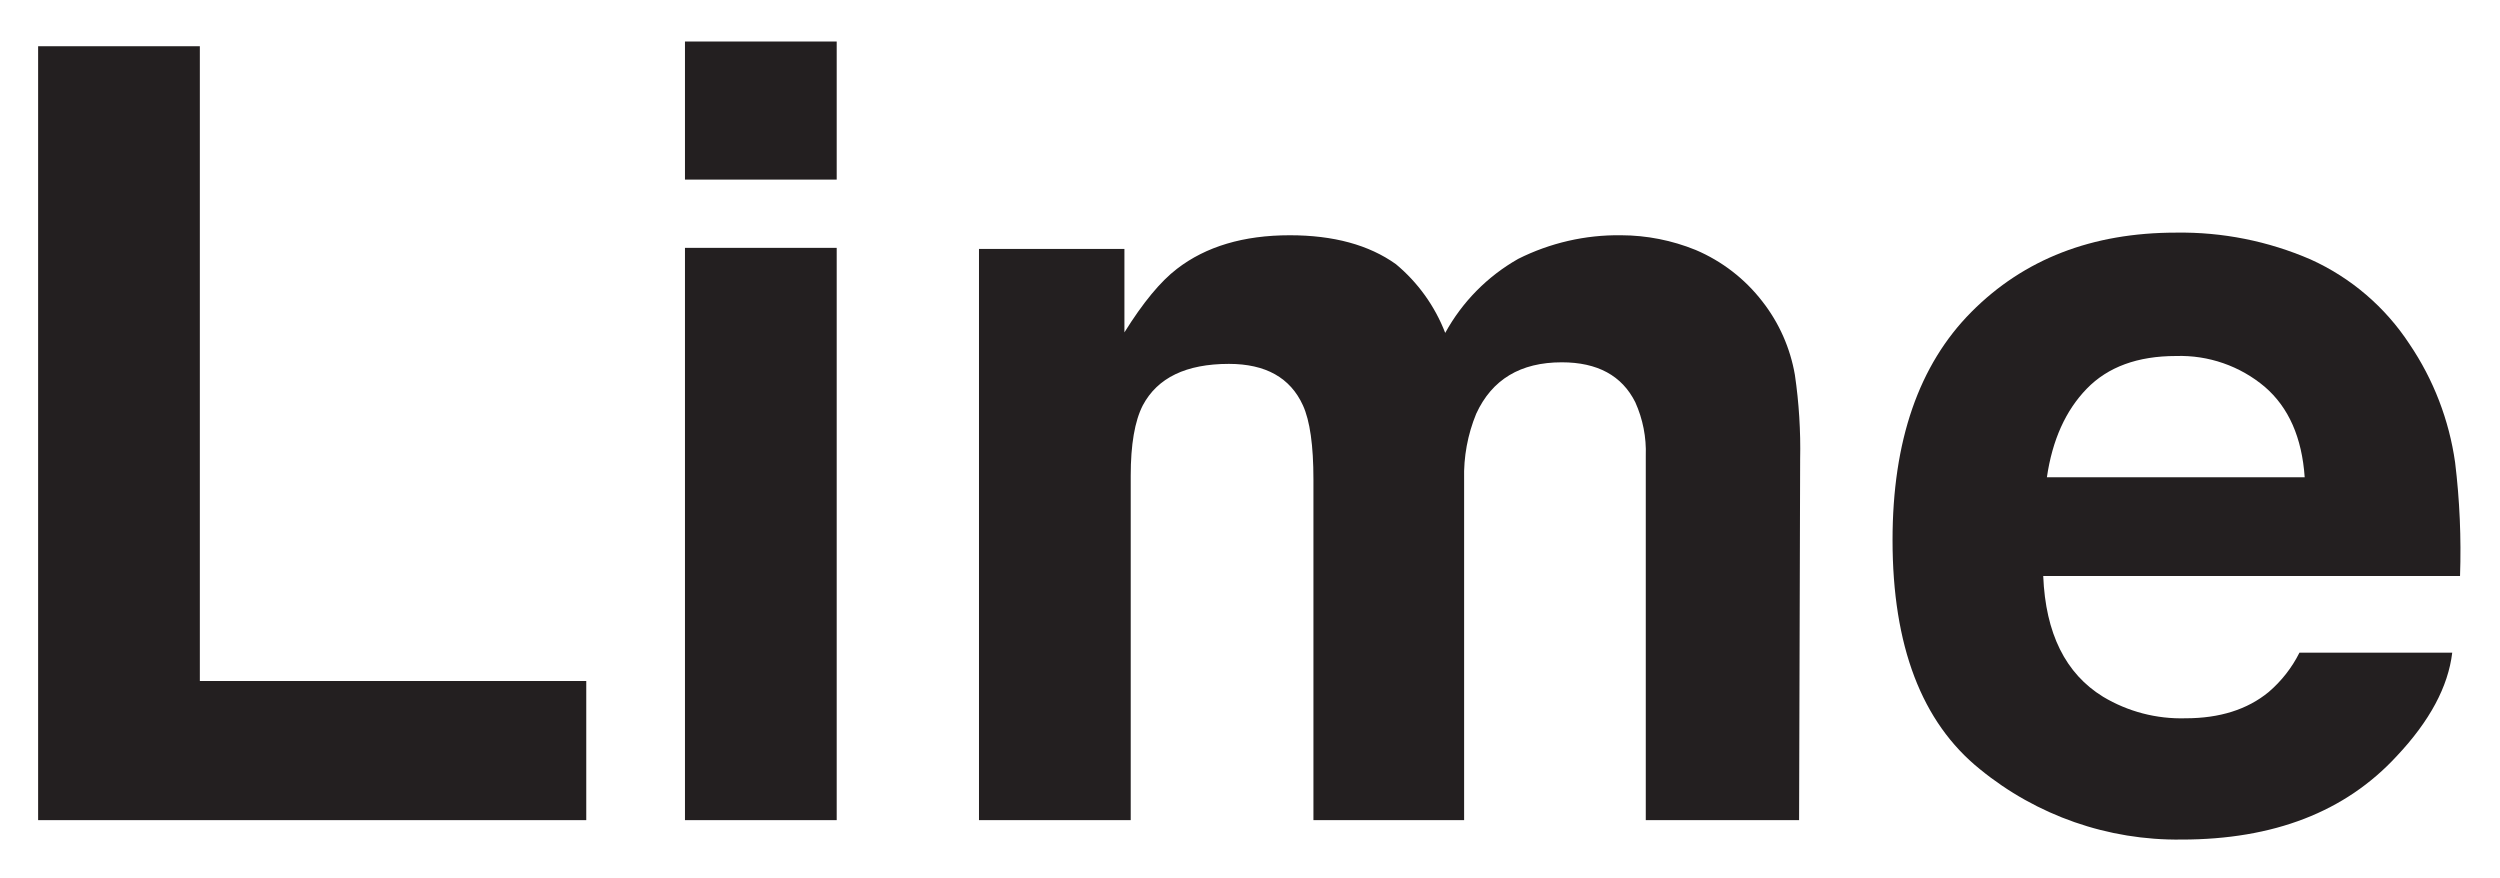
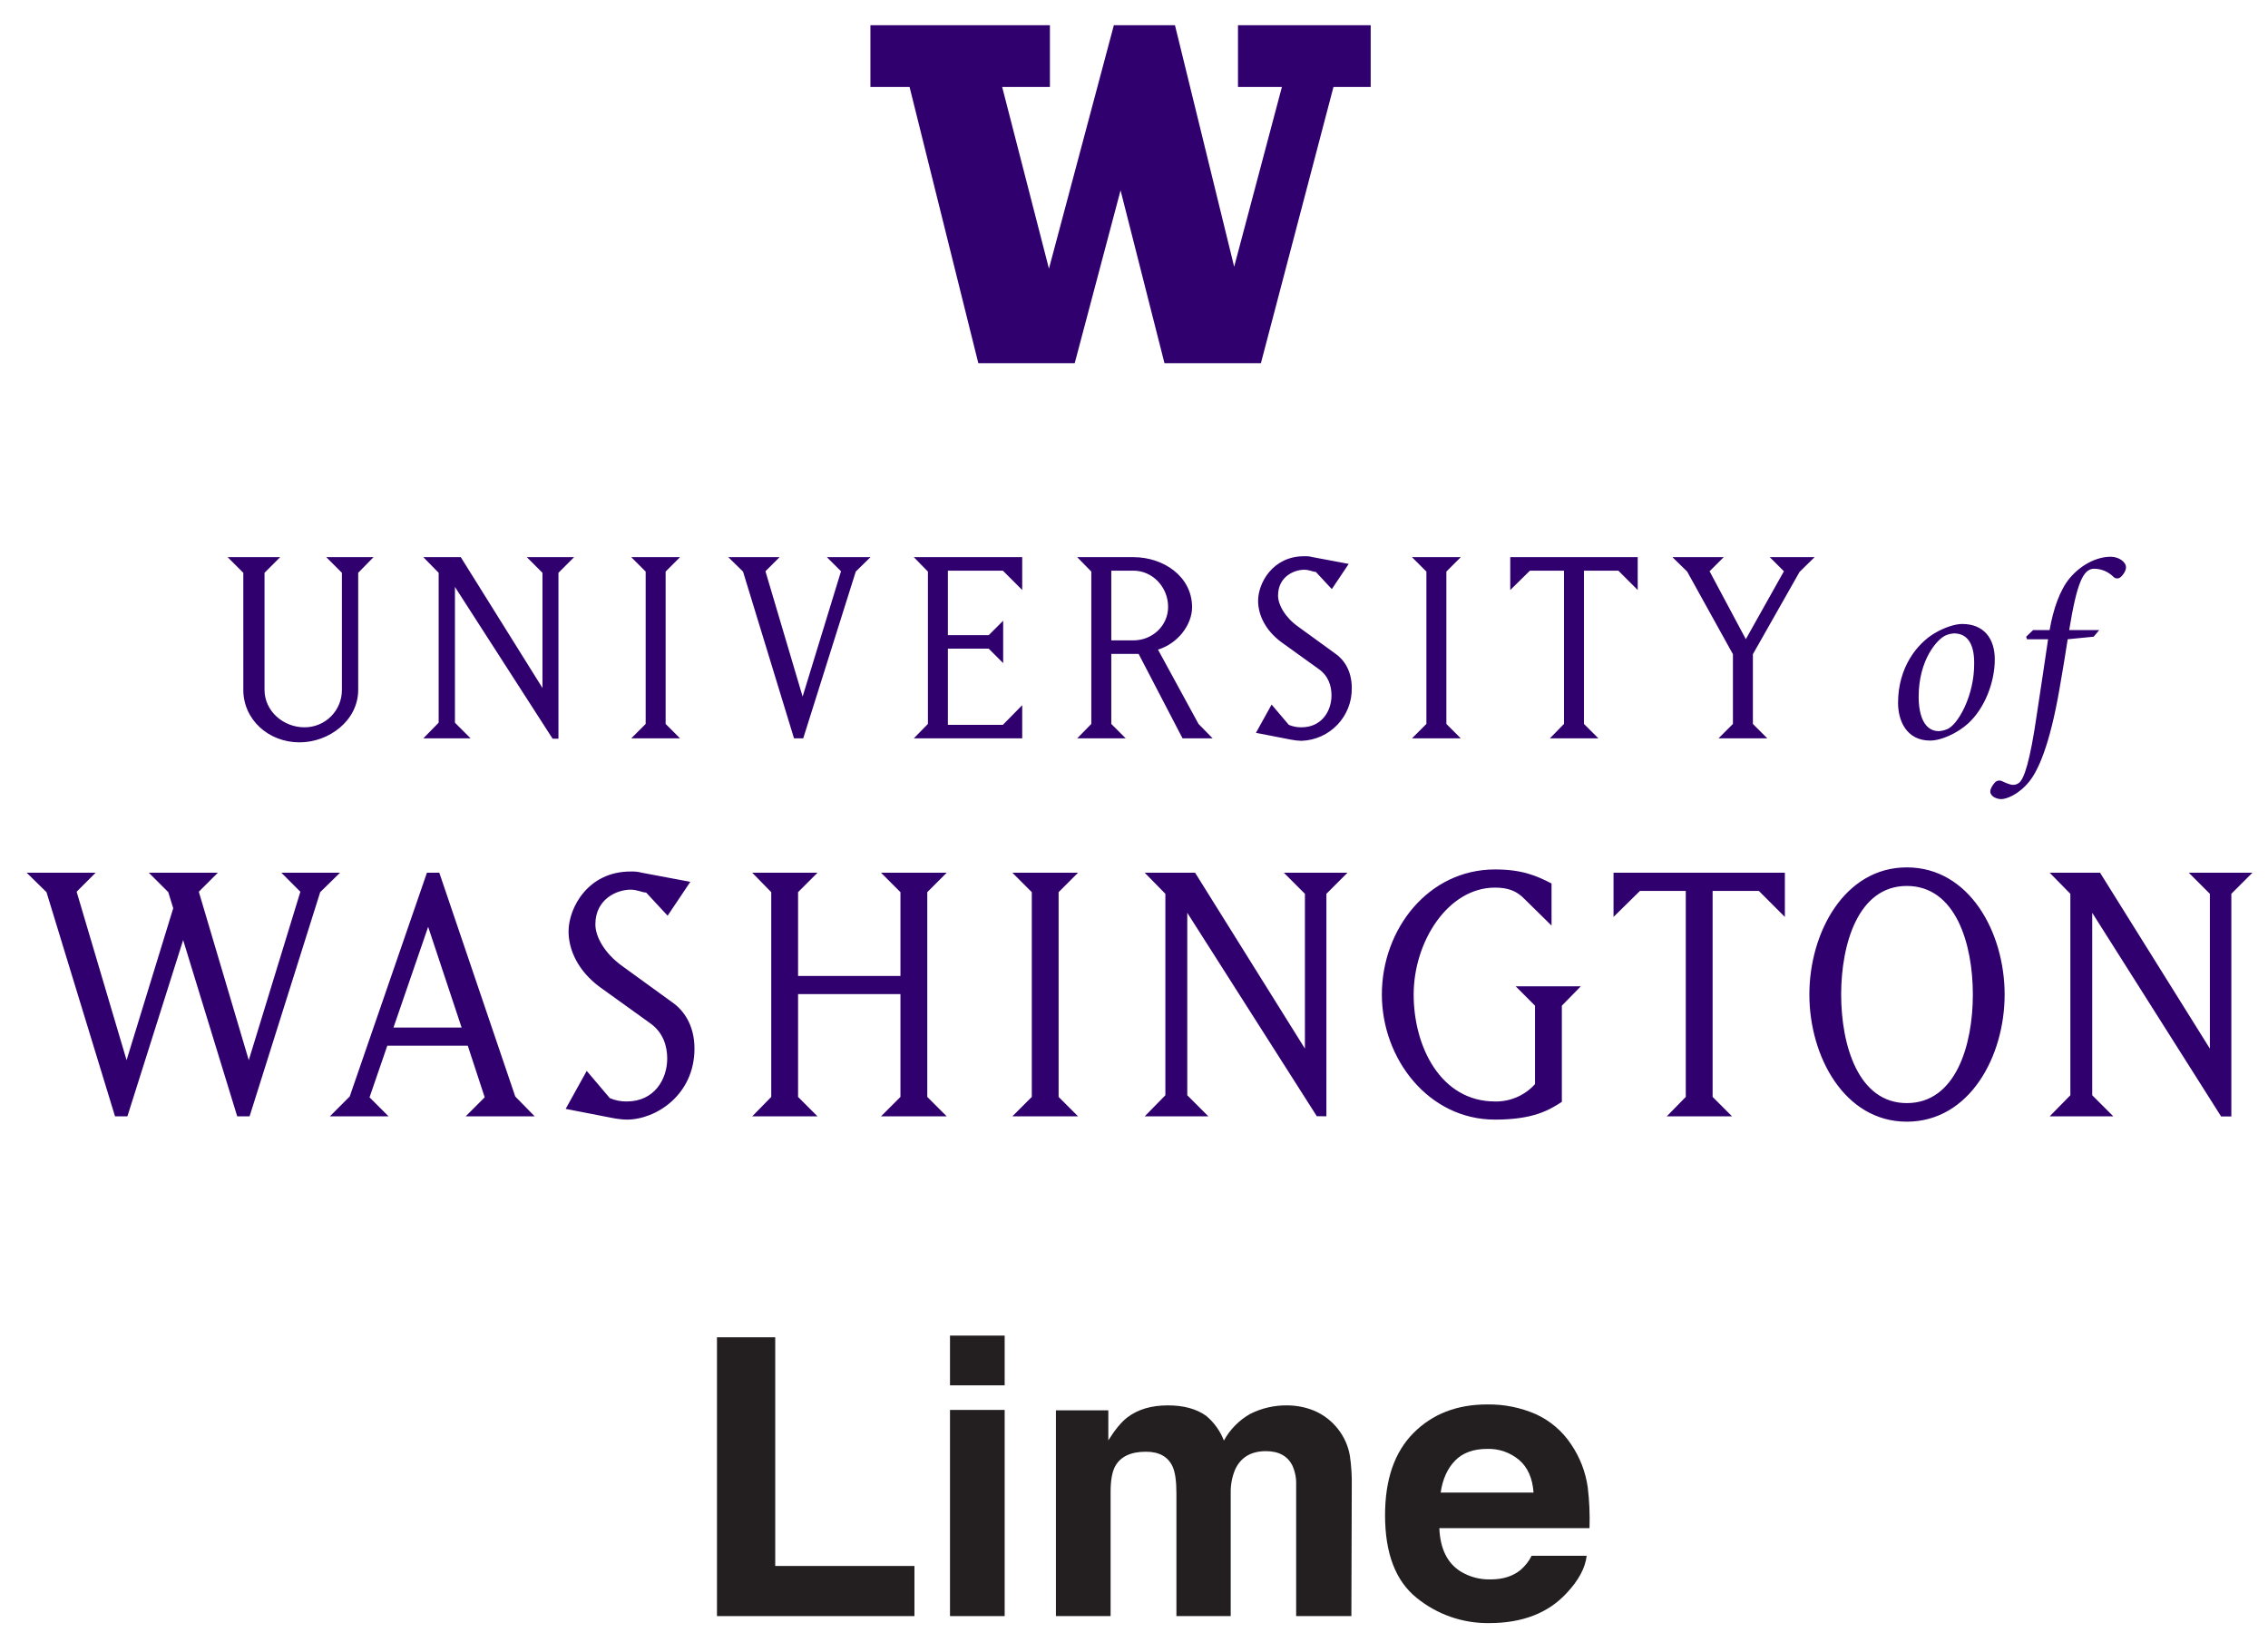
- <svg xmlns="http://www.w3.org/2000/svg" id="Layer_1" data-name="Layer 1" viewBox="0 0 439.13 154.054">
+ <svg xmlns="http://www.w3.org/2000/svg" id="content" viewBox="0 0 1080 786.445">
  <defs>
-     <style>.cls-1{fill:#231f20;}</style>
+     <style>.cls-1{fill:#231f20;}.cls-2{fill:#31006f;}</style>
  </defs>
-   <path class="cls-1" d="M6.697,8.122H35.102V119.619h67.876v24.44H6.697Z" />
-   <path class="cls-1" d="M146.968,31.547H120.316V7.292h26.652ZM120.316,43.536h26.652V144.059H120.316Z" />
-   <path class="cls-1" d="M297.845,43.905a29.226,29.226,0,0,1,11.712,9.038,28.894,28.894,0,0,1,5.719,12.911,89.397,89.397,0,0,1,.922,14.848l-.185,63.357h-26.929V80.056a21.011,21.011,0,0,0-1.844-9.407q-3.506-7.007-12.911-7.009-10.883,0-15.032,9.038A28.368,28.368,0,0,0,257.175,84.206v59.853H230.707V84.206q0-8.944-1.844-13.004-3.32-7.284-13.004-7.285-11.253,0-15.125,7.285-2.123,4.15-2.121,12.358v60.498H171.961V43.72h25.546V58.384q4.887-7.838,9.222-11.159,7.654-5.901,19.828-5.902,11.527,0,18.629,5.072a29.522,29.522,0,0,1,8.669,12.081,33.411,33.411,0,0,1,12.819-13.004,39.119,39.119,0,0,1,18.076-4.15A35.011,35.011,0,0,1,297.845,43.905Z" />
-   <path class="cls-1" d="M405.863,45.572a40.882,40.882,0,0,1,17.371,14.871,49.393,49.393,0,0,1,8.01,20.782,128.632,128.632,0,0,1,.866,19.95H358.896q.612,15.125,10.513,21.211a26.68,26.68,0,0,0,14.491,3.782q8.982,0,14.595-4.611a22.115,22.115,0,0,0,5.409-6.916h26.835q-1.063,8.946-9.745,18.168-13.505,14.662-37.818,14.662a54.796,54.796,0,0,1-35.408-12.367Q332.427,122.736,332.429,94.858q0-26.119,13.847-40.058,13.846-13.937,35.947-13.938A57.231,57.231,0,0,1,405.863,45.572ZM366.543,68.278q-5.571,5.743-7.002,15.559h45.282q-.716-10.465-7.002-15.884a23.035,23.035,0,0,0-15.588-5.42Q372.111,62.534,366.543,68.278Z" />
+   <path class="cls-1" d="M341.414,636.809h27.742V745.707h66.293V769.576H341.414Z" />
+   <path class="cls-1" d="M478.414,659.687H452.383v-23.689h26.031ZM452.383,671.397h26.031v98.179H452.383Z" />
+   <path class="cls-1" d="M625.772,671.757a28.554,28.554,0,0,1,11.439,8.827,28.223,28.223,0,0,1,5.584,12.61,87.268,87.268,0,0,1,.9,14.501l-.18,61.88H617.216V707.066a20.53,20.53,0,0,0-1.802-9.188q-3.425-6.844-12.61-6.846-10.629,0-14.682,8.827a27.713,27.713,0,0,0-2.072,11.259v58.457H560.199v-58.457q0-8.736-1.801-12.7-3.243-7.115-12.7-7.116-10.991,0-14.772,7.116-2.073,4.053-2.071,12.07v59.087H502.823v-97.999h24.95v14.322q4.772-7.655,9.007-10.899,7.475-5.763,19.366-5.765,11.257,0,18.194,4.954a28.836,28.836,0,0,1,8.467,11.799,32.631,32.631,0,0,1,12.521-12.7,38.203,38.203,0,0,1,17.654-4.053A34.2,34.2,0,0,1,625.772,671.757Z" />
+   <path class="cls-1" d="M731.272,673.386a39.942,39.942,0,0,1,16.967,14.524,48.26,48.26,0,0,1,7.822,20.297,125.636,125.636,0,0,1,.846,19.485H685.4q.598,14.774,10.268,20.717a26.069,26.069,0,0,0,14.153,3.693q8.771,0,14.254-4.503a21.586,21.586,0,0,0,5.283-6.755h26.209q-1.037,8.737-9.517,17.744-13.192,14.322-36.938,14.321a53.518,53.518,0,0,1-34.582-12.08q-14.982-12.079-14.981-39.307,0-25.51,13.525-39.124,13.523-13.612,35.108-13.613A55.892,55.892,0,0,1,731.272,673.386Zm-38.403,22.176q-5.442,5.609-6.838,15.197h44.226Q729.555,700.537,723.418,695.245a22.495,22.495,0,0,0-15.225-5.293Q698.309,689.952,692.869,695.562Z" />
+   <path class="cls-2" d="M968.13,300.04l-3.284,3.151.37,1.214h10.062c-1.579,10.911-3.036,20.365-5.337,35.636-3.267,22.672-6.066,30.675-8.361,32.612a4.429,4.429,0,0,1-3.03,1.087c-1.457,0-3.753-1.087-5.337-1.815a2.863,2.863,0,0,0-3.394.844c-.966,1.098-2.065,2.792-2.065,4.128,0,2.423,3.157,3.637,5.216,3.637,2.302,0,8.118-1.943,13.334-8.361,4.123-5.1,9.703-16.855,14.427-44.252.85-5.094,1.821-10.183,3.879-23.517l12.363-1.214,2.666-3.151H985.333c3.637-22.424,6.667-29.212,11.882-29.212a13.126,13.126,0,0,1,9.333,4.001,2.461,2.461,0,0,0,3.395-.127c.971-.844,2.428-2.787,2.428-4.482.115-2.422-3.151-5.094-7.274-5.094-7.031,0-14.427,4.128-19.521,10.188-4.73,5.695-7.881,14.907-9.57,24.725Zm-54.48,31.756c0-17.931,9.095-27.633,12.848-29.211a11.554,11.554,0,0,1,4.007-.966c6.06,0,9.576,4.602,9.576,13.941.243,15.751-7.997,30.062-13.091,31.756a12.047,12.047,0,0,1-3.759.85c-6.783,0-9.581-7.268-9.581-16.37m20.735-34.664c-3.151,0-8.124,1.451-13.091,4.366-8.367,4.973-17.457,16.242-17.457,33.213,0,8.483,4.001,17.943,15.271,17.943,5.331,0,12.975-3.515,18.064-8.118,8.003-7.28,12.727-19.764,12.727-30.553,0-10.062-5.331-16.85-15.514-16.85m-130.974-24.951,21.794,39.348v33.202l-6.87,6.87h23.251l-6.876-6.87V311.529l22.227-39.198,7.17-7.02H842.753l6.73,6.725-18.139,32.328L814.085,272.036l6.736-6.725H796.391Zm-49.144,72.55v-72.984h16.381l9.217,9.211v-15.647h-60.696v15.647l9.367-9.211h16.225v72.984L738.031,351.6h23.112Zm-81.9-79.42,6.869,6.87v72.55l-6.869,6.87h23.25l-6.869-6.87v-72.55l6.869-6.87Zm-28.663,62.304c0-8.482-3.949-13.75-8.048-16.526l-17.549-12.727c-6.291-4.528-9.506-10.385-9.506-14.774,0-9.066,7.754-12.281,12.432-12.281,2.487,0,4.244,1.024,5.551,1.024l7.61,8.194L642.242,268.526l-17.11-3.215a13.714,13.714,0,0,0-4.1-.439c-15.068,0-21.937,12.871-21.937,21.209,0,6.575,3.365,14.039,11.113,19.741l17.694,12.727c4.828,3.366,6.147,8.338,6.147,12.577,0,7.314-4.533,15.213-14.334,15.213a14.667,14.667,0,0,1-5.996-1.174l-8.194-9.651-7.459,13.455,16.537,3.215a29.25,29.25,0,0,0,5.112.59,24.776,24.776,0,0,0,23.99-25.159M529.187,271.746h10.524c9.223,0,16.532,7.899,16.532,17.255,0,8.922-7.459,15.942-16.532,15.942H529.187Zm0,72.984V311.378H542.197L563.117,351.6h14.334l-6.73-6.87-19.301-35.399c9.651-2.926,16.237-11.992,16.237-20.18,0-14.629-13.606-23.84-27.946-23.84H512.95l6.725,6.87v72.55L512.95,351.6h23.106ZM486.768,351.6V335.803l-9.211,9.362H451.375V308.892h19.452l6.875,6.875v-20.18l-6.875,6.875H451.375V271.746H477.557l9.211,9.211v-15.647H435.144l6.725,6.87v72.55L435.144,351.6Zm-115.541-86.289H346.803l7.019,6.87L378.108,351.6h4.383l25.014-79.42,7.02-6.87H393.755l6.73,6.725-18.284,59.673L364.502,272.036Zm-70.636,0,6.87,6.87v72.55L300.591,351.6H323.835l-6.87-6.87v-72.55l6.87-6.87Zm-83.953,78.83v-64.646l46.507,72.261h2.781V272.764l7.453-7.453h-22.516l7.453,7.453v54.851L219.419,265.311H201.575l7.309,7.453v71.376L201.575,351.6h22.528Zm-100.773-15.647c0,14.184,11.998,25.009,26.766,25.009,14.039,0,27.94-10.38,27.94-25.009V272.764l7.309-7.453H155.357l7.453,7.453v55.729A17.73,17.73,0,0,1,144.967,346.338c-10.084,0-19.007-7.748-19.007-17.844V272.764l7.453-7.453H108.405l7.459,7.453Z" />
+   <path class="cls-2" d="M996.296,521.552v-86.884l61.373,96.974h4.874V425.624l10.027-10.026h-30.276l10.027,10.026v73.718l-52.283-83.744h-23.991l9.836,10.026v95.928l-9.836,10.027h30.282ZM907.995,525.288c-23.187,0-31.253-27.721-31.253-51.694,0-23.991,8.066-51.711,31.253-51.711,23.395,0,31.456,27.72,31.456,51.711,0,23.973-8.06,51.694-31.456,51.694m-46.391-51.694c0,29.478,16.711,60.54,46.391,60.54,29.877,0,46.593-31.062,46.593-60.54,0-29.496-16.716-60.552-46.593-60.552-29.68,0-46.391,31.056-46.391,60.552M815.531,522.339V424.248h22.019l12.386,12.386V415.598H768.347v21.036l12.588-12.386H802.752V522.339l-9.044,9.24h31.062Zm-84.571-43.442v37.354a24.974,24.974,0,0,1-19.059,8.257c-25.754,0-38.73-25.951-38.73-50.913,0-25.164,16.312-50.919,38.73-50.919,5.892,0,10.211,1.376,14.144,5.505l12.785,12.576V420.709c-6.881-3.538-13.762-6.684-26.928-6.684-31.652,0-53.873,28.31-53.873,59.569,0,30.663,22.221,59.557,53.873,59.557,17.885,0,25.546-4.325,31.837-8.454V478.897l9.043-9.24H721.725ZM565.367,521.552v-86.884l61.685,96.864,4.562.029.006-105.937,10.021-10.026H611.37l10.021,10.026v73.718l-52.289-83.744h-23.985l9.824,10.026v95.928l-9.824,10.027h30.276ZM380.033,473.392h48.75V522.339l-9.234,9.24h31.253l-9.24-9.24V424.838l9.24-9.24H419.549l9.234,9.24v39.909H380.033V424.838l9.24-9.24H358.217l9.044,9.24v97.501l-9.044,9.24H389.273l-9.24-9.24Zm-49.334,25.951c0-11.403-5.314-18.48-10.813-22.221l-23.592-17.098c-8.448-6.089-12.779-13.958-12.779-19.85,0-12.189,10.42-16.52,16.711-16.52,3.342,0,5.701,1.382,7.471,1.382l10.217,11.01L328.727,419.923l-23.002-4.325a18.406,18.406,0,0,0-5.499-.59c-20.25,0-29.484,17.3-29.484,28.5,0,8.847,4.516,18.873,14.935,26.541l23.788,17.104c6.488,4.516,8.257,11.206,8.257,16.908,0,9.824-6.094,20.446-19.266,20.446a19.636,19.636,0,0,1-8.06-1.579L279.387,509.959l-10.02,18.081,22.215,4.325a39.621,39.621,0,0,0,6.875.786c13.953,0,32.242-11.79,32.242-33.809m-126.817-57.996,15.93,47.964H187.374Zm-27.911,81.189,8.454-24.569h38.33l8.06,24.569-9.049,9.044h32.838l-9.246-9.437L209.196,415.598h-5.903L166.535,522.142l-9.437,9.437h27.917ZM60.673,531.579l26.535-83.936,25.748,83.936h5.898L152.472,424.838l9.436-9.24H133.992l9.043,9.043-24.575,80.206-23.788-80.206,9.043-9.043H70.884l9.246,9.24,2.359,7.662L60.274,504.847,36.491,424.641l9.043-9.043H12.703l9.437,9.24L54.769,531.579Z" />
+   <polygon class="cls-2" points="482.09 415.598 491.331 424.838 491.331 522.339 482.09 531.579 513.343 531.579 504.103 522.339 504.103 424.838 513.343 415.598 482.09 415.598" />
+   <polygon class="cls-2" points="414.484 11.996 414.484 41.427 433.132 41.427 465.865 172.939 511.771 172.939 533.598 90.64 554.513 172.939 600.436 172.939 634.979 41.427 652.713 41.427 652.713 11.996 589.519 11.996 589.519 41.427 610.428 41.427 587.698 127.017 559.509 11.996 530.412 11.996 499.5 127.924 477.227 41.427 499.958 41.427 499.958 11.996 414.484 11.996" />
</svg>
